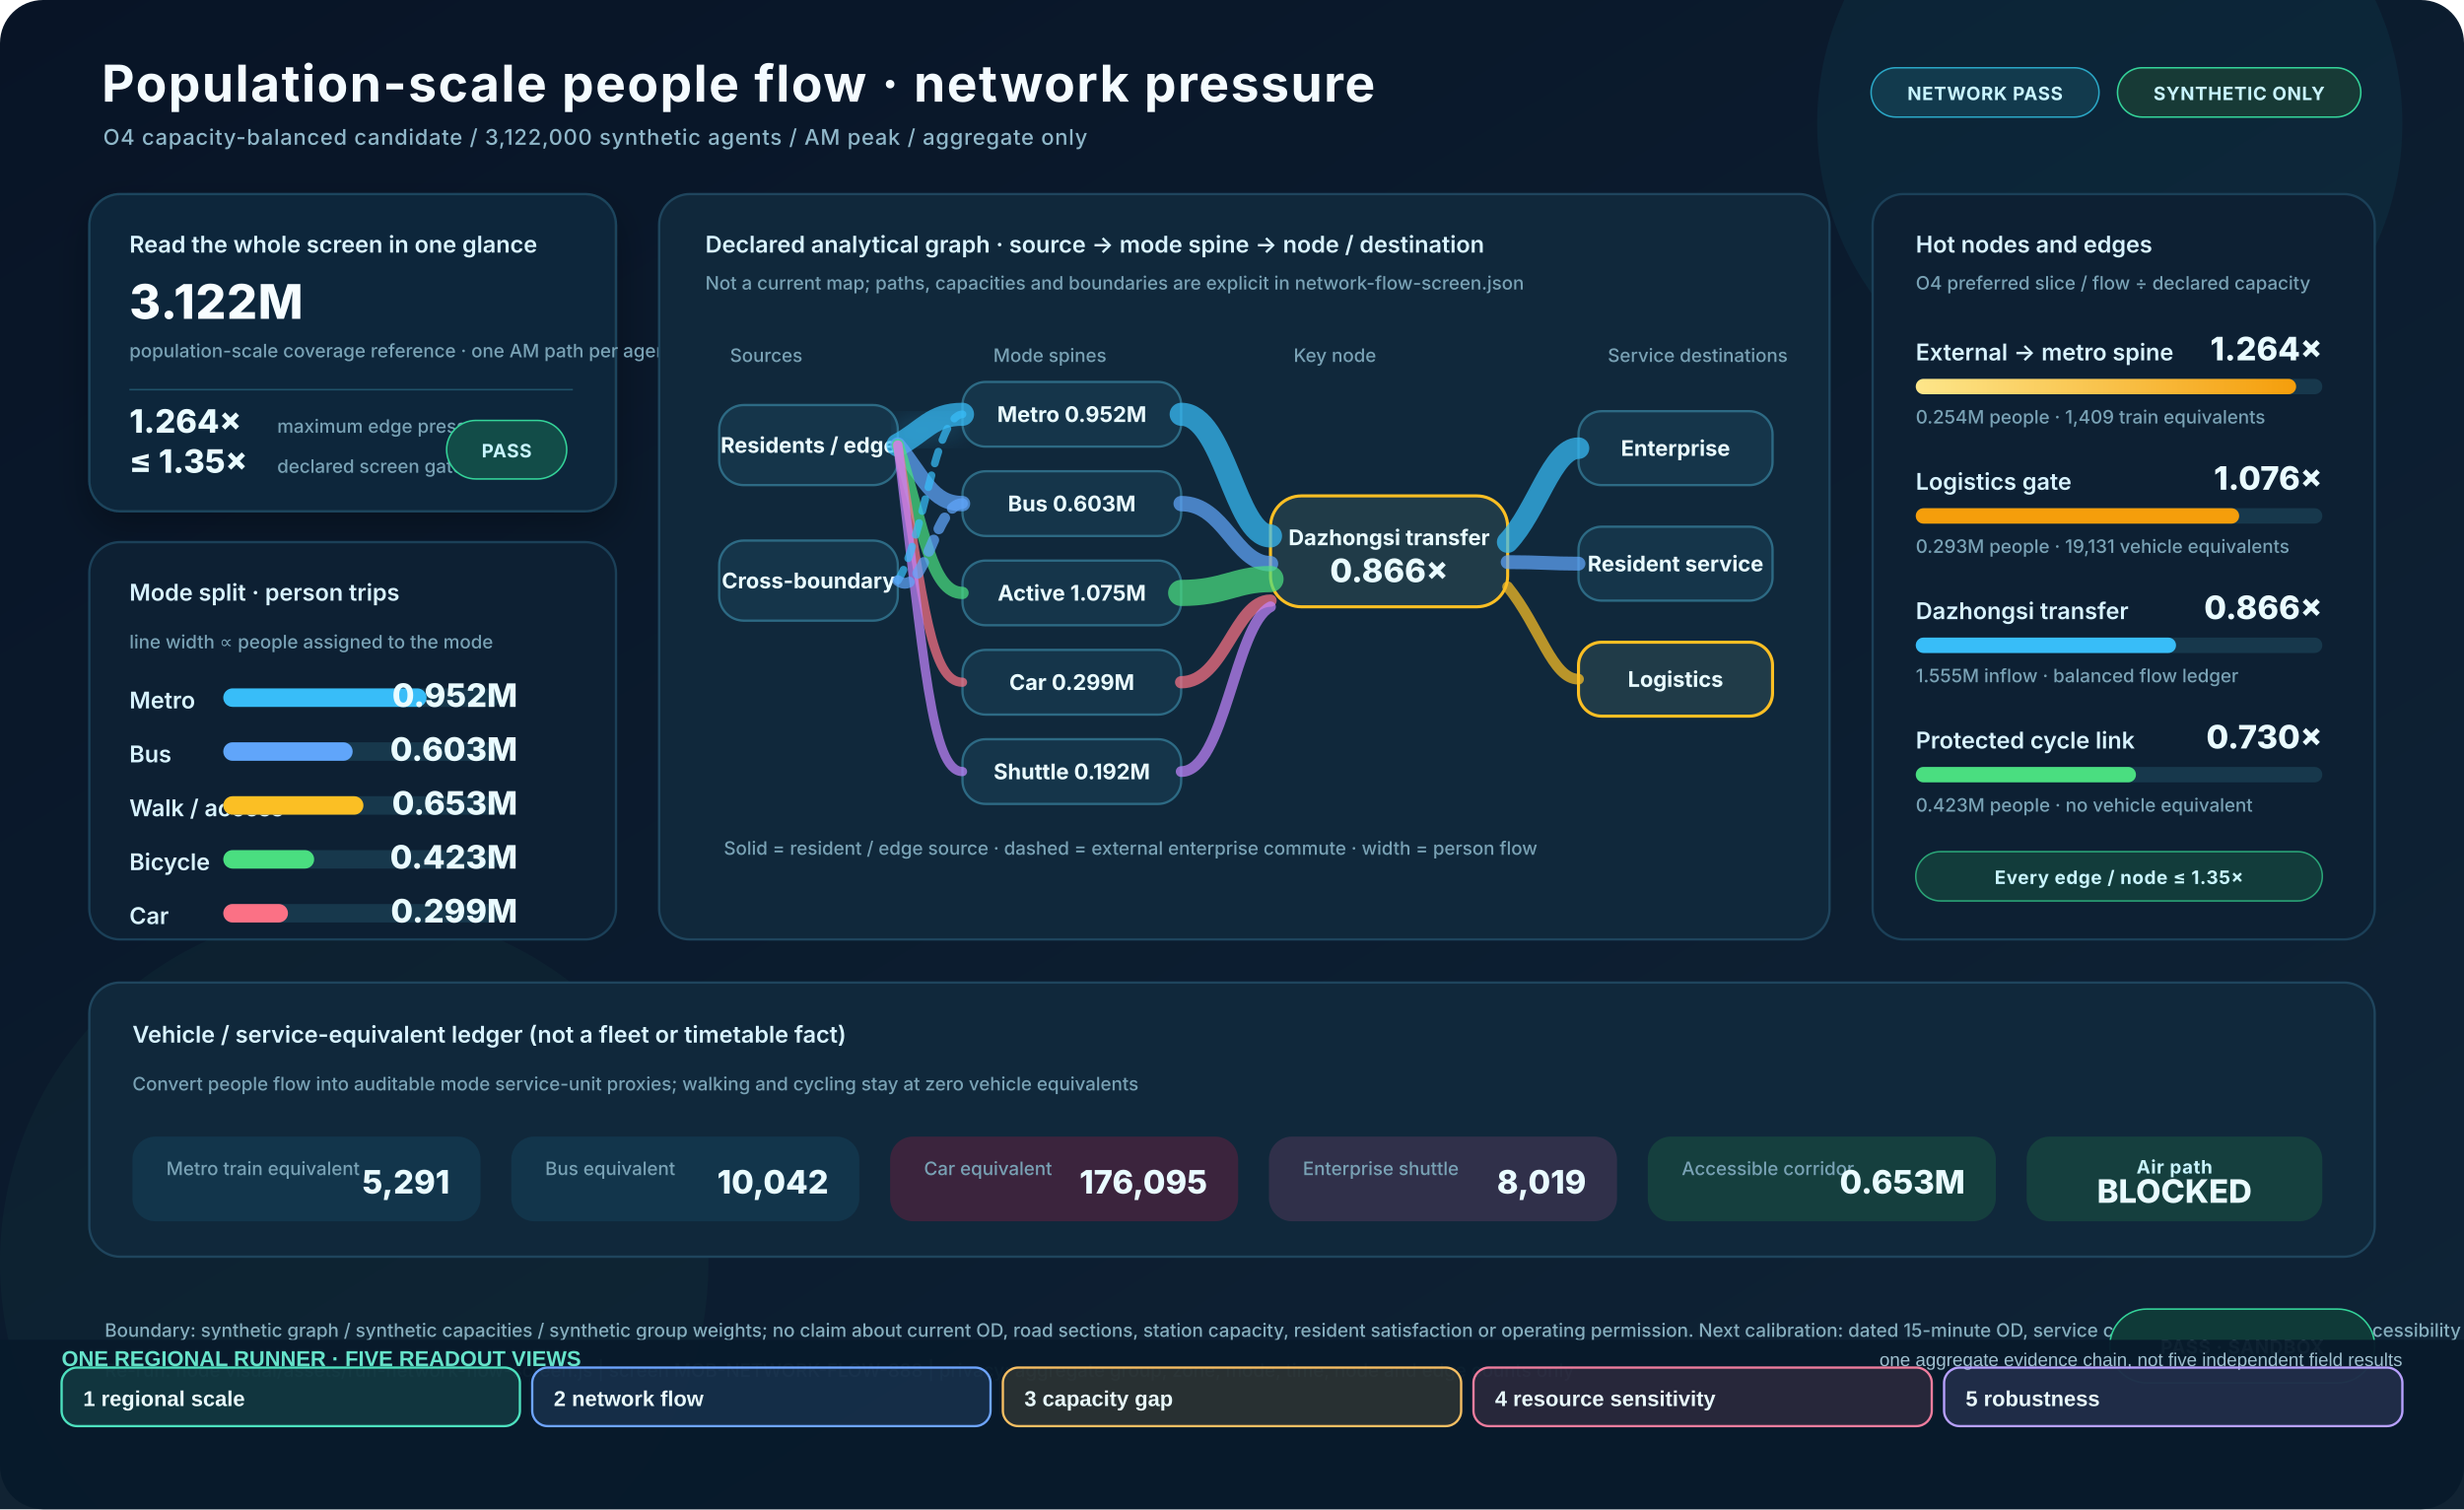
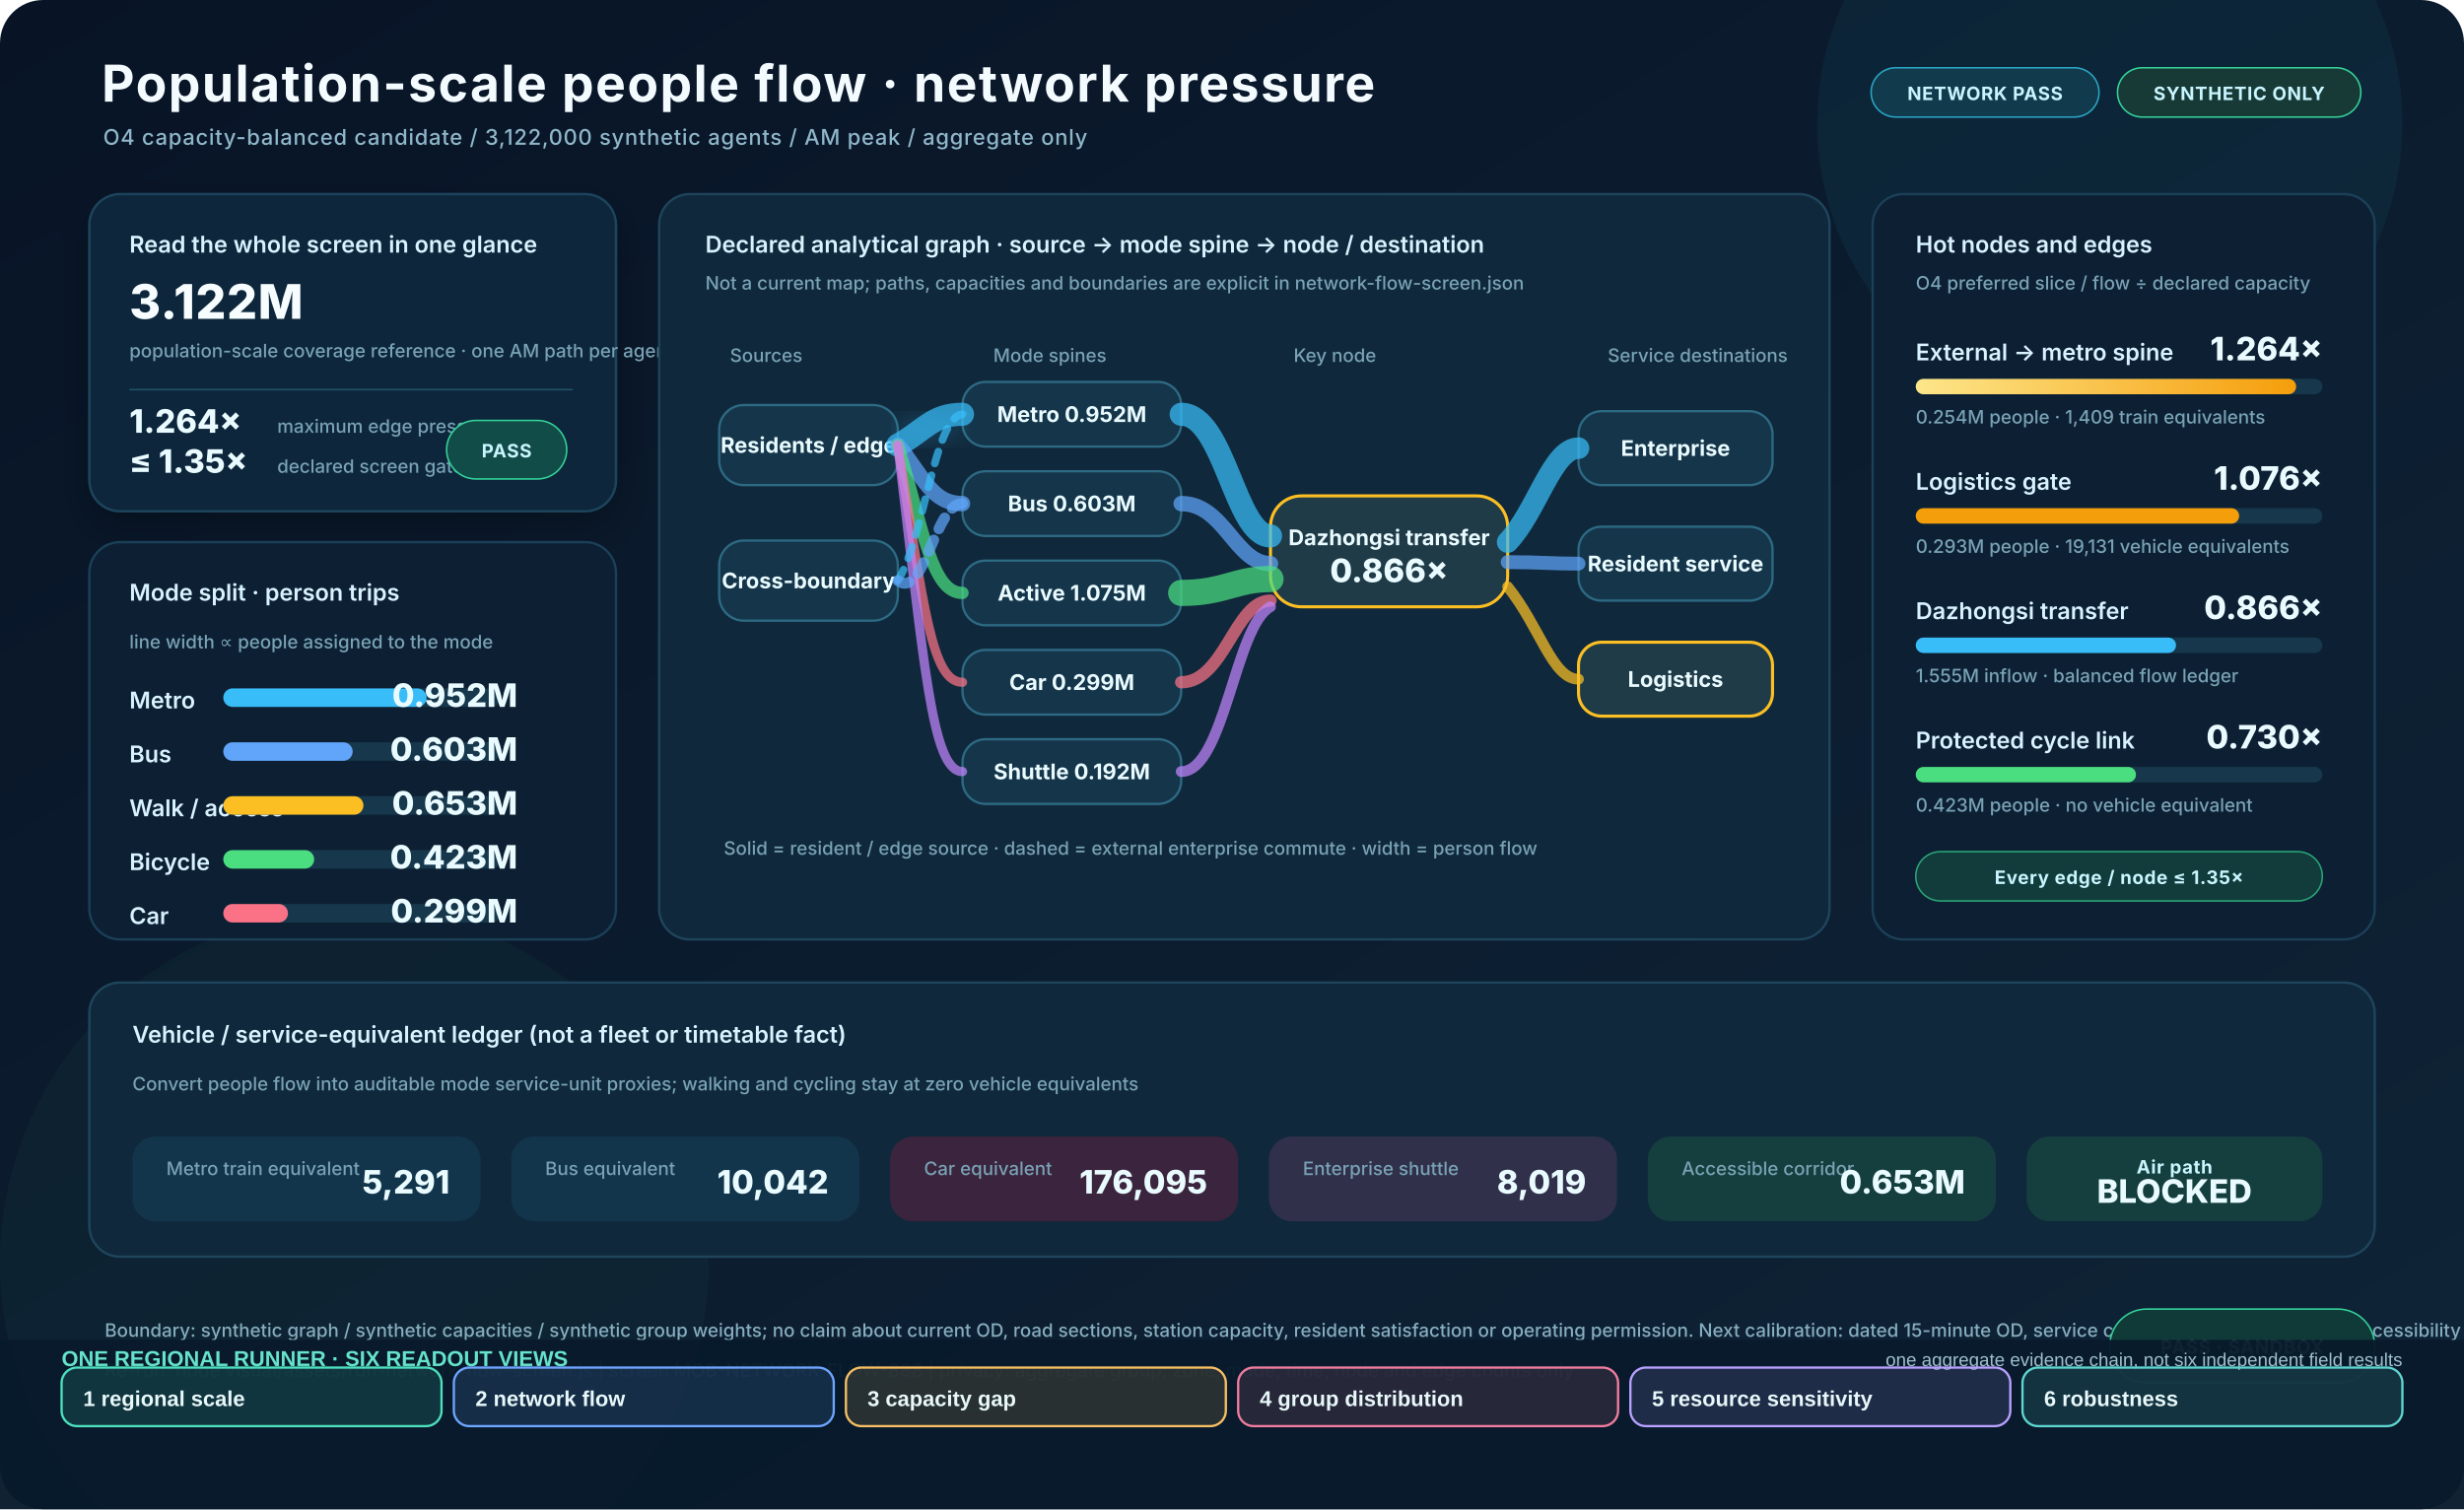
<svg xmlns="http://www.w3.org/2000/svg" width="1600" height="980" viewBox="0 0 1600 980" role="img" aria-labelledby="title desc">
  <defs>
    <linearGradient id="bg" x1="0" x2="1" y1="0" y2="1">
      <stop stop-color="#081426" />
      <stop offset="1" stop-color="#0f2437" />
    </linearGradient>
    <linearGradient id="cyan" x1="0" x2="1">
      <stop stop-color="#39d8ff" />
      <stop offset="1" stop-color="#38bdf8" />
    </linearGradient>
    <linearGradient id="green" x1="0" x2="1">
      <stop stop-color="#5eead4" />
      <stop offset="1" stop-color="#34d399" />
    </linearGradient>
    <linearGradient id="amber" x1="0" x2="1">
      <stop stop-color="#fde68a" />
      <stop offset="1" stop-color="#f59e0b" />
    </linearGradient>
    <filter id="shadow" x="-20%" y="-20%" width="140%" height="140%">
      <feDropShadow dx="0" dy="10" stdDeviation="12" flood-color="#000" flood-opacity=".28" />
    </filter>
    <filter id="soft">
      <feGaussianBlur stdDeviation="8" />
    </filter>
    <style>
      .bg{fill:url(#bg)} .panel{fill:#10283b;stroke:#1f455d;stroke-width:1.5} .panel2{fill:#0d2033;stroke:#1b4058;stroke-width:1.5}
      .title{font:700 33px -apple-system,BlinkMacSystemFont,"SF Pro Display",sans-serif;fill:#f4fbff;letter-spacing:1px}
      .sub{font:500 14px -apple-system,BlinkMacSystemFont,"SF Pro Text",sans-serif;fill:#8fb7c9;letter-spacing:.5px}
      .label{font:600 15px -apple-system,BlinkMacSystemFont,"SF Pro Text",sans-serif;fill:#d8f3ff}
      .muted{font:500 12px -apple-system,BlinkMacSystemFont,"SF Pro Text",sans-serif;fill:#79a2b5}
      .metric{font:800 31px -apple-system,BlinkMacSystemFont,"SF Pro Display",sans-serif;fill:#f7fdff;letter-spacing:.5px}
      .smallmetric{font:800 21px -apple-system,BlinkMacSystemFont,"SF Pro Display",sans-serif;fill:#e9fbff}
      .chip{font:700 12px -apple-system,BlinkMacSystemFont,"SF Pro Text",sans-serif;fill:#c9f5ff;letter-spacing:.4px}
      .node{fill:#15354a;stroke:#2d6a84;stroke-width:1.5} .nodeHot{fill:#203b48;stroke:#fbbf24;stroke-width:2}
      .nodeText{font:700 14px -apple-system,BlinkMacSystemFont,"SF Pro Text",sans-serif;fill:#e9fbff}
      .edge{fill:none;stroke-linecap:round;opacity:.72} .edgeGlow{fill:none;stroke-linecap:round;opacity:.16;filter:url(#soft)}
      .barbg{fill:#17384c} .bar{fill:url(#cyan)} .barHot{fill:url(#amber)}
      .footer{font:500 12px -apple-system,BlinkMacSystemFont,"SF Pro Text",sans-serif;fill:#86aebe}
    </style>
  </defs>
  <rect class="bg" width="1600" height="980" rx="28" />
  <circle cx="1370" cy="80" r="190" fill="#1bc4dc" opacity=".06" />
  <circle cx="230" cy="820" r="230" fill="#34d399" opacity=".04" />
  <text x="66" y="66" class="title">Population-scale people flow · network pressure</text>
  <text x="67" y="94" class="sub">O4 capacity-balanced candidate / 3,122,000 synthetic agents / AM peak / aggregate only</text>
  <rect x="1215" y="44" width="148" height="32" rx="16" fill="#123a4d" stroke="#2aa6c5" />
  <text x="1289" y="65" class="chip" text-anchor="middle">NETWORK PASS</text>
  <rect x="1375" y="44" width="158" height="32" rx="16" fill="#173a36" stroke="#34d399" />
  <text x="1454" y="65" class="chip" text-anchor="middle">SYNTHETIC ONLY</text>
  <rect x="58" y="126" width="342" height="206" rx="20" class="panel" filter="url(#shadow)" />
  <text x="84" y="164" class="label">Read the whole screen in one glance</text>
  <text x="84" y="207" class="metric">3.122M</text>
  <text x="84" y="232" class="muted">population-scale coverage reference · one AM path per agent</text>
  <line x1="84" y1="253" x2="372" y2="253" stroke="#1f5269" />
  <text x="84" y="281" class="smallmetric">1.264×</text>
  <text x="180" y="281" class="muted">maximum edge pressure</text>
  <text x="84" y="307" class="smallmetric" fill="#5eead4">≤ 1.35×</text>
  <text x="180" y="307" class="muted">declared screen gate</text>
  <rect x="290" y="273" width="78" height="38" rx="19" fill="#124c48" stroke="#34d399" />
  <text x="329" y="297" class="chip" text-anchor="middle">PASS</text>
  <rect x="58" y="352" width="342" height="258" rx="20" class="panel2" />
  <text x="84" y="390" class="label">Mode split · person trips</text>
  <text x="84" y="421" class="muted">line width ∝ people assigned to the mode</text>
  <text x="84" y="460" class="label">Metro</text>
  <rect x="145" y="447" width="180" height="12" rx="6" class="barbg" />
  <rect x="145" y="447" width="132" height="12" rx="6" fill="#38bdf8" />
  <text x="336" y="459" class="smallmetric" text-anchor="end">0.952M</text>
  <text x="84" y="495" class="label">Bus</text>
  <rect x="145" y="482" width="180" height="12" rx="6" class="barbg" />
  <rect x="145" y="482" width="84" height="12" rx="6" fill="#60a5fa" />
  <text x="336" y="494" class="smallmetric" text-anchor="end">0.603M</text>
  <text x="84" y="530" class="label">Walk / access</text>
  <rect x="145" y="517" width="180" height="12" rx="6" class="barbg" />
  <rect x="145" y="517" width="91" height="12" rx="6" fill="#fbbf24" />
  <text x="336" y="529" class="smallmetric" text-anchor="end">0.653M</text>
  <text x="84" y="565" class="label">Bicycle</text>
  <rect x="145" y="552" width="180" height="12" rx="6" class="barbg" />
  <rect x="145" y="552" width="59" height="12" rx="6" fill="#4ade80" />
  <text x="336" y="564" class="smallmetric" text-anchor="end">0.423M</text>
  <text x="84" y="600" class="label">Car</text>
  <rect x="145" y="587" width="180" height="12" rx="6" class="barbg" />
  <rect x="145" y="587" width="42" height="12" rx="6" fill="#fb7185" />
  <text x="336" y="599" class="smallmetric" text-anchor="end">0.299M</text>
  <rect x="428" y="126" width="760" height="484" rx="20" class="panel" />
  <text x="458" y="164" class="label">Declared analytical graph · source → mode spine → node / destination</text>
  <text x="458" y="188" class="muted">Not a current map; paths, capacities and boundaries are explicit in network-flow-screen.json</text>
  <text x="474" y="235" class="muted">Sources</text>
  <text x="645" y="235" class="muted">Mode spines</text>
  <text x="840" y="235" class="muted">Key node</text>
  <text x="1044" y="235" class="muted">Service destinations</text>
  <rect x="467" y="263" width="116" height="52" rx="16" class="node" />
  <text x="525" y="294" class="nodeText" text-anchor="middle">Residents / edge</text>
  <rect x="467" y="351" width="116" height="52" rx="16" class="node" />
  <text x="525" y="382" class="nodeText" text-anchor="middle">Cross-boundary</text>
  <rect x="625" y="248" width="142" height="42" rx="15" class="node" />
  <text x="696" y="274" class="nodeText" text-anchor="middle">Metro 0.952M</text>
  <rect x="625" y="306" width="142" height="42" rx="15" class="node" />
  <text x="696" y="332" class="nodeText" text-anchor="middle">Bus 0.603M</text>
  <rect x="625" y="364" width="142" height="42" rx="15" class="node" />
  <text x="696" y="390" class="nodeText" text-anchor="middle">Active 1.075M</text>
  <rect x="625" y="422" width="142" height="42" rx="15" class="node" />
  <text x="696" y="448" class="nodeText" text-anchor="middle">Car 0.299M</text>
  <rect x="625" y="480" width="142" height="42" rx="15" class="node" />
  <text x="696" y="506" class="nodeText" text-anchor="middle">Shuttle 0.192M</text>
  <rect x="825" y="322" width="154" height="72" rx="20" class="nodeHot" />
  <text x="902" y="354" class="nodeText" text-anchor="middle">Dazhongsi transfer</text>
  <text x="902" y="378" class="smallmetric" text-anchor="middle">0.866×</text>
  <rect x="1025" y="267" width="126" height="48" rx="15" class="node" />
  <text x="1088" y="296" class="nodeText" text-anchor="middle">Enterprise</text>
  <rect x="1025" y="342" width="126" height="48" rx="15" class="node" />
  <text x="1088" y="371" class="nodeText" text-anchor="middle">Resident service</text>
  <rect x="1025" y="417" width="126" height="48" rx="15" class="nodeHot" />
  <text x="1088" y="446" class="nodeText" text-anchor="middle">Logistics</text>
  <path d="M583 289 C600 280 605 269 625 269" class="edgeGlow" stroke="#38bdf8" stroke-width="25" />
  <path d="M583 289 C600 280 605 269 625 269" class="edge" stroke="#38bdf8" stroke-width="15" />
  <path d="M583 289 C600 310 605 327 625 327" class="edge" stroke="#60a5fa" stroke-width="10" />
  <path d="M583 289 C600 345 605 385 625 385" class="edge" stroke="#4ade80" stroke-width="8" />
  <path d="M583 289 C600 395 605 443 625 443" class="edge" stroke="#fb7185" stroke-width="6" />
  <path d="M583 289 C600 430 605 501 625 501" class="edge" stroke="#c084fc" stroke-width="6" />
  <path d="M583 377 C600 350 607 270 625 269" class="edge" stroke="#38bdf8" stroke-width="5" stroke-dasharray="8 8" />
  <path d="M583 377 C600 390 607 327 625 327" class="edge" stroke="#60a5fa" stroke-width="7" stroke-dasharray="8 8" />
  <path d="M767 269 C795 269 802 348 825 348" class="edge" stroke="#38bdf8" stroke-width="15" />
  <path d="M767 327 C795 327 802 366 825 366" class="edge" stroke="#60a5fa" stroke-width="10" />
  <path d="M767 385 C795 385 802 376 825 376" class="edge" stroke="#4ade80" stroke-width="17" />
  <path d="M767 443 C795 443 802 390 825 390" class="edge" stroke="#fb7185" stroke-width="8" />
  <path d="M767 501 C795 501 802 406 825 394" class="edge" stroke="#c084fc" stroke-width="7" />
  <path d="M979 352 C998 332 1008 291 1025 291" class="edge" stroke="#38bdf8" stroke-width="14" />
  <path d="M979 365 C1000 365 1007 366 1025 366" class="edge" stroke="#60a5fa" stroke-width="9" />
  <path d="M979 381 C1000 407 1008 441 1025 441" class="edge" stroke="#fbbf24" stroke-width="7" />
  <text x="470" y="555" class="muted">Solid = resident / edge source · dashed = external enterprise commute · width = person flow</text>
  <rect x="1216" y="126" width="326" height="484" rx="20" class="panel2" />
  <text x="1244" y="164" class="label">Hot nodes and edges</text>
  <text x="1244" y="188" class="muted">O4 preferred slice / flow ÷ declared capacity</text>
  <text x="1244" y="234" class="label">External → metro spine</text>
  <text x="1508" y="234" class="smallmetric" text-anchor="end">1.264×</text>
  <rect x="1244" y="246" width="264" height="10" rx="5" class="barbg" />
  <rect x="1244" y="246" width="247" height="10" rx="5" class="barHot" />
  <text x="1244" y="275" class="muted">0.254M people · 1,409 train equivalents</text>
  <text x="1244" y="318" class="label">Logistics gate</text>
  <text x="1508" y="318" class="smallmetric" text-anchor="end">1.076×</text>
  <rect x="1244" y="330" width="264" height="10" rx="5" class="barbg" />
  <rect x="1244" y="330" width="210" height="10" rx="5" fill="#f59e0b" />
  <text x="1244" y="359" class="muted">0.293M people · 19,131 vehicle equivalents</text>
  <text x="1244" y="402" class="label">Dazhongsi transfer</text>
  <text x="1508" y="402" class="smallmetric" text-anchor="end">0.866×</text>
  <rect x="1244" y="414" width="264" height="10" rx="5" class="barbg" />
  <rect x="1244" y="414" width="169" height="10" rx="5" fill="#38bdf8" />
  <text x="1244" y="443" class="muted">1.555M inflow · balanced flow ledger</text>
  <text x="1244" y="486" class="label">Protected cycle link</text>
  <text x="1508" y="486" class="smallmetric" text-anchor="end">0.730×</text>
  <rect x="1244" y="498" width="264" height="10" rx="5" class="barbg" />
  <rect x="1244" y="498" width="143" height="10" rx="5" fill="#4ade80" />
  <text x="1244" y="527" class="muted">0.423M people · no vehicle equivalent</text>
  <rect x="1244" y="553" width="264" height="32" rx="16" fill="#123c3b" stroke="#2aa477" />
  <text x="1376" y="574" class="chip" text-anchor="middle">Every edge / node ≤ 1.35×</text>
  <rect x="58" y="638" width="1484" height="178" rx="20" class="panel" />
  <text x="86" y="677" class="label">Vehicle / service-equivalent ledger (not a fleet or timetable fact)</text>
  <text x="86" y="708" class="muted">Convert people flow into auditable mode service-unit proxies; walking and cycling stay at zero vehicle equivalents</text>
  <rect x="86" y="738" width="226" height="55" rx="15" fill="#12354b" />
  <text x="108" y="763" class="muted">Metro train equivalent</text>
  <text x="292" y="775" class="smallmetric" text-anchor="end">5,291</text>
  <rect x="332" y="738" width="226" height="55" rx="15" fill="#12354b" />
  <text x="354" y="763" class="muted">Bus equivalent</text>
  <text x="538" y="775" class="smallmetric" text-anchor="end">10,042</text>
  <rect x="578" y="738" width="226" height="55" rx="15" fill="#3b243d" />
  <text x="600" y="763" class="muted">Car equivalent</text>
  <text x="784" y="775" class="smallmetric" text-anchor="end">176,095</text>
  <rect x="824" y="738" width="226" height="55" rx="15" fill="#30304a" />
  <text x="846" y="763" class="muted">Enterprise shuttle</text>
  <text x="1030" y="775" class="smallmetric" text-anchor="end">8,019</text>
  <rect x="1070" y="738" width="226" height="55" rx="15" fill="#153f3e" />
  <text x="1092" y="763" class="muted">Accessible corridor</text>
  <text x="1276" y="775" class="smallmetric" text-anchor="end">0.653M</text>
  <rect x="1316" y="738" width="192" height="55" rx="15" fill="#153f3e" />
  <text x="1412" y="762" class="chip" text-anchor="middle">Air path</text>
  <text x="1412" y="781" class="smallmetric" text-anchor="middle">BLOCKED</text>
  <text x="68" y="868" class="footer">Boundary: synthetic graph / synthetic capacities / synthetic group weights; no claim about current OD, road sections, station capacity, resident satisfaction or operating permission. Next calibration: dated 15-minute OD, service capacity, curb/intersection, accessibility and shuttle evidence.</text>
  <text x="68" y="894" class="footer">Re-run: node visual/assets/run-network-flow-screen.js  |  screen MOB-NETWORK-FLOW-888  |  privacy: aggregate group, zone, mode, time, node and edge counts only</text>
  <rect x="1370" y="850" width="172" height="48" rx="24" fill="#0f3a38" stroke="#34d399" />
  <text x="1456" y="879" class="chip" text-anchor="middle">PASS · SANDBOX</text>
  <g id="evidence-chain-ribbon">
    <rect x="0" y="870" width="1600" height="110" fill="#071A2B" opacity=".96" />
-     <text x="40" y="887" font-family="Arial,sans-serif" font-size="14" font-weight="800" fill="#66E3CA">ONE REGIONAL RUNNER · FIVE READOUT VIEWS</text>
-     <text x="1560" y="887" text-anchor="end" font-family="Arial,sans-serif" font-size="12" fill="#9FC0CF">one aggregate evidence chain, not five independent field results</text>
-     <rect x="40.0" y="888" width="297.6" height="38" rx="10" fill="#4DE1BF22" stroke="#4DE1BF" stroke-width="1.5" />
+     <text x="40" y="887" font-family="Arial,sans-serif" font-size="14" font-weight="800" fill="#66E3CA">ONE REGIONAL RUNNER · SIX READOUT VIEWS</text>
+     <text x="1560" y="887" text-anchor="end" font-family="Arial,sans-serif" font-size="12" fill="#9FC0CF">one aggregate evidence chain, not six independent field results</text>
+     <rect x="40.0" y="888" width="246.7" height="38" rx="10" fill="#4DE1BF22" stroke="#4DE1BF" stroke-width="1.5" />
    <text x="54.0" y="913" font-family="Arial,sans-serif" font-size="14" font-weight="800" fill="#E8F8FA">1  regional scale</text>
-     <rect x="345.6" y="888" width="297.6" height="38" rx="10" fill="#6EA5FF22" stroke="#6EA5FF" stroke-width="1.5" />
-     <text x="359.6" y="913" font-family="Arial,sans-serif" font-size="14" font-weight="800" fill="#E8F8FA">2  network flow</text>
-     <rect x="651.2" y="888" width="297.6" height="38" rx="10" fill="#F7BF6322" stroke="#F7BF63" stroke-width="1.5" />
-     <text x="665.2" y="913" font-family="Arial,sans-serif" font-size="14" font-weight="800" fill="#E8F8FA">3  capacity gap</text>
-     <rect x="956.8" y="888" width="297.6" height="38" rx="10" fill="#F07D9E22" stroke="#F07D9E" stroke-width="1.5" />
-     <text x="970.8" y="913" font-family="Arial,sans-serif" font-size="14" font-weight="800" fill="#E8F8FA">4  resource sensitivity</text>
-     <rect x="1262.4" y="888" width="297.6" height="38" rx="10" fill="#B8A1FF22" stroke="#B8A1FF" stroke-width="1.5" />
-     <text x="1276.4" y="913" font-family="Arial,sans-serif" font-size="14" font-weight="800" fill="#E8F8FA">5  robustness</text>
+     <rect x="294.7" y="888" width="246.7" height="38" rx="10" fill="#6EA5FF22" stroke="#6EA5FF" stroke-width="1.5" />
+     <text x="308.7" y="913" font-family="Arial,sans-serif" font-size="14" font-weight="800" fill="#E8F8FA">2  network flow</text>
+     <rect x="549.3" y="888" width="246.7" height="38" rx="10" fill="#F7BF6322" stroke="#F7BF63" stroke-width="1.5" />
+     <text x="563.3" y="913" font-family="Arial,sans-serif" font-size="14" font-weight="800" fill="#E8F8FA">3  capacity gap</text>
+     <rect x="804.0" y="888" width="246.7" height="38" rx="10" fill="#F07D9E22" stroke="#F07D9E" stroke-width="1.5" />
+     <text x="818.0" y="913" font-family="Arial,sans-serif" font-size="14" font-weight="800" fill="#E8F8FA">4  group distribution</text>
+     <rect x="1058.7" y="888" width="246.7" height="38" rx="10" fill="#B8A1FF22" stroke="#B8A1FF" stroke-width="1.5" />
+     <text x="1072.7" y="913" font-family="Arial,sans-serif" font-size="14" font-weight="800" fill="#E8F8FA">5  resource sensitivity</text>
+     <rect x="1313.3" y="888" width="246.7" height="38" rx="10" fill="#5ED6D022" stroke="#5ED6D0" stroke-width="1.5" />
+     <text x="1327.3" y="913" font-family="Arial,sans-serif" font-size="14" font-weight="800" fill="#E8F8FA">6  robustness</text>
  </g>
</svg>
